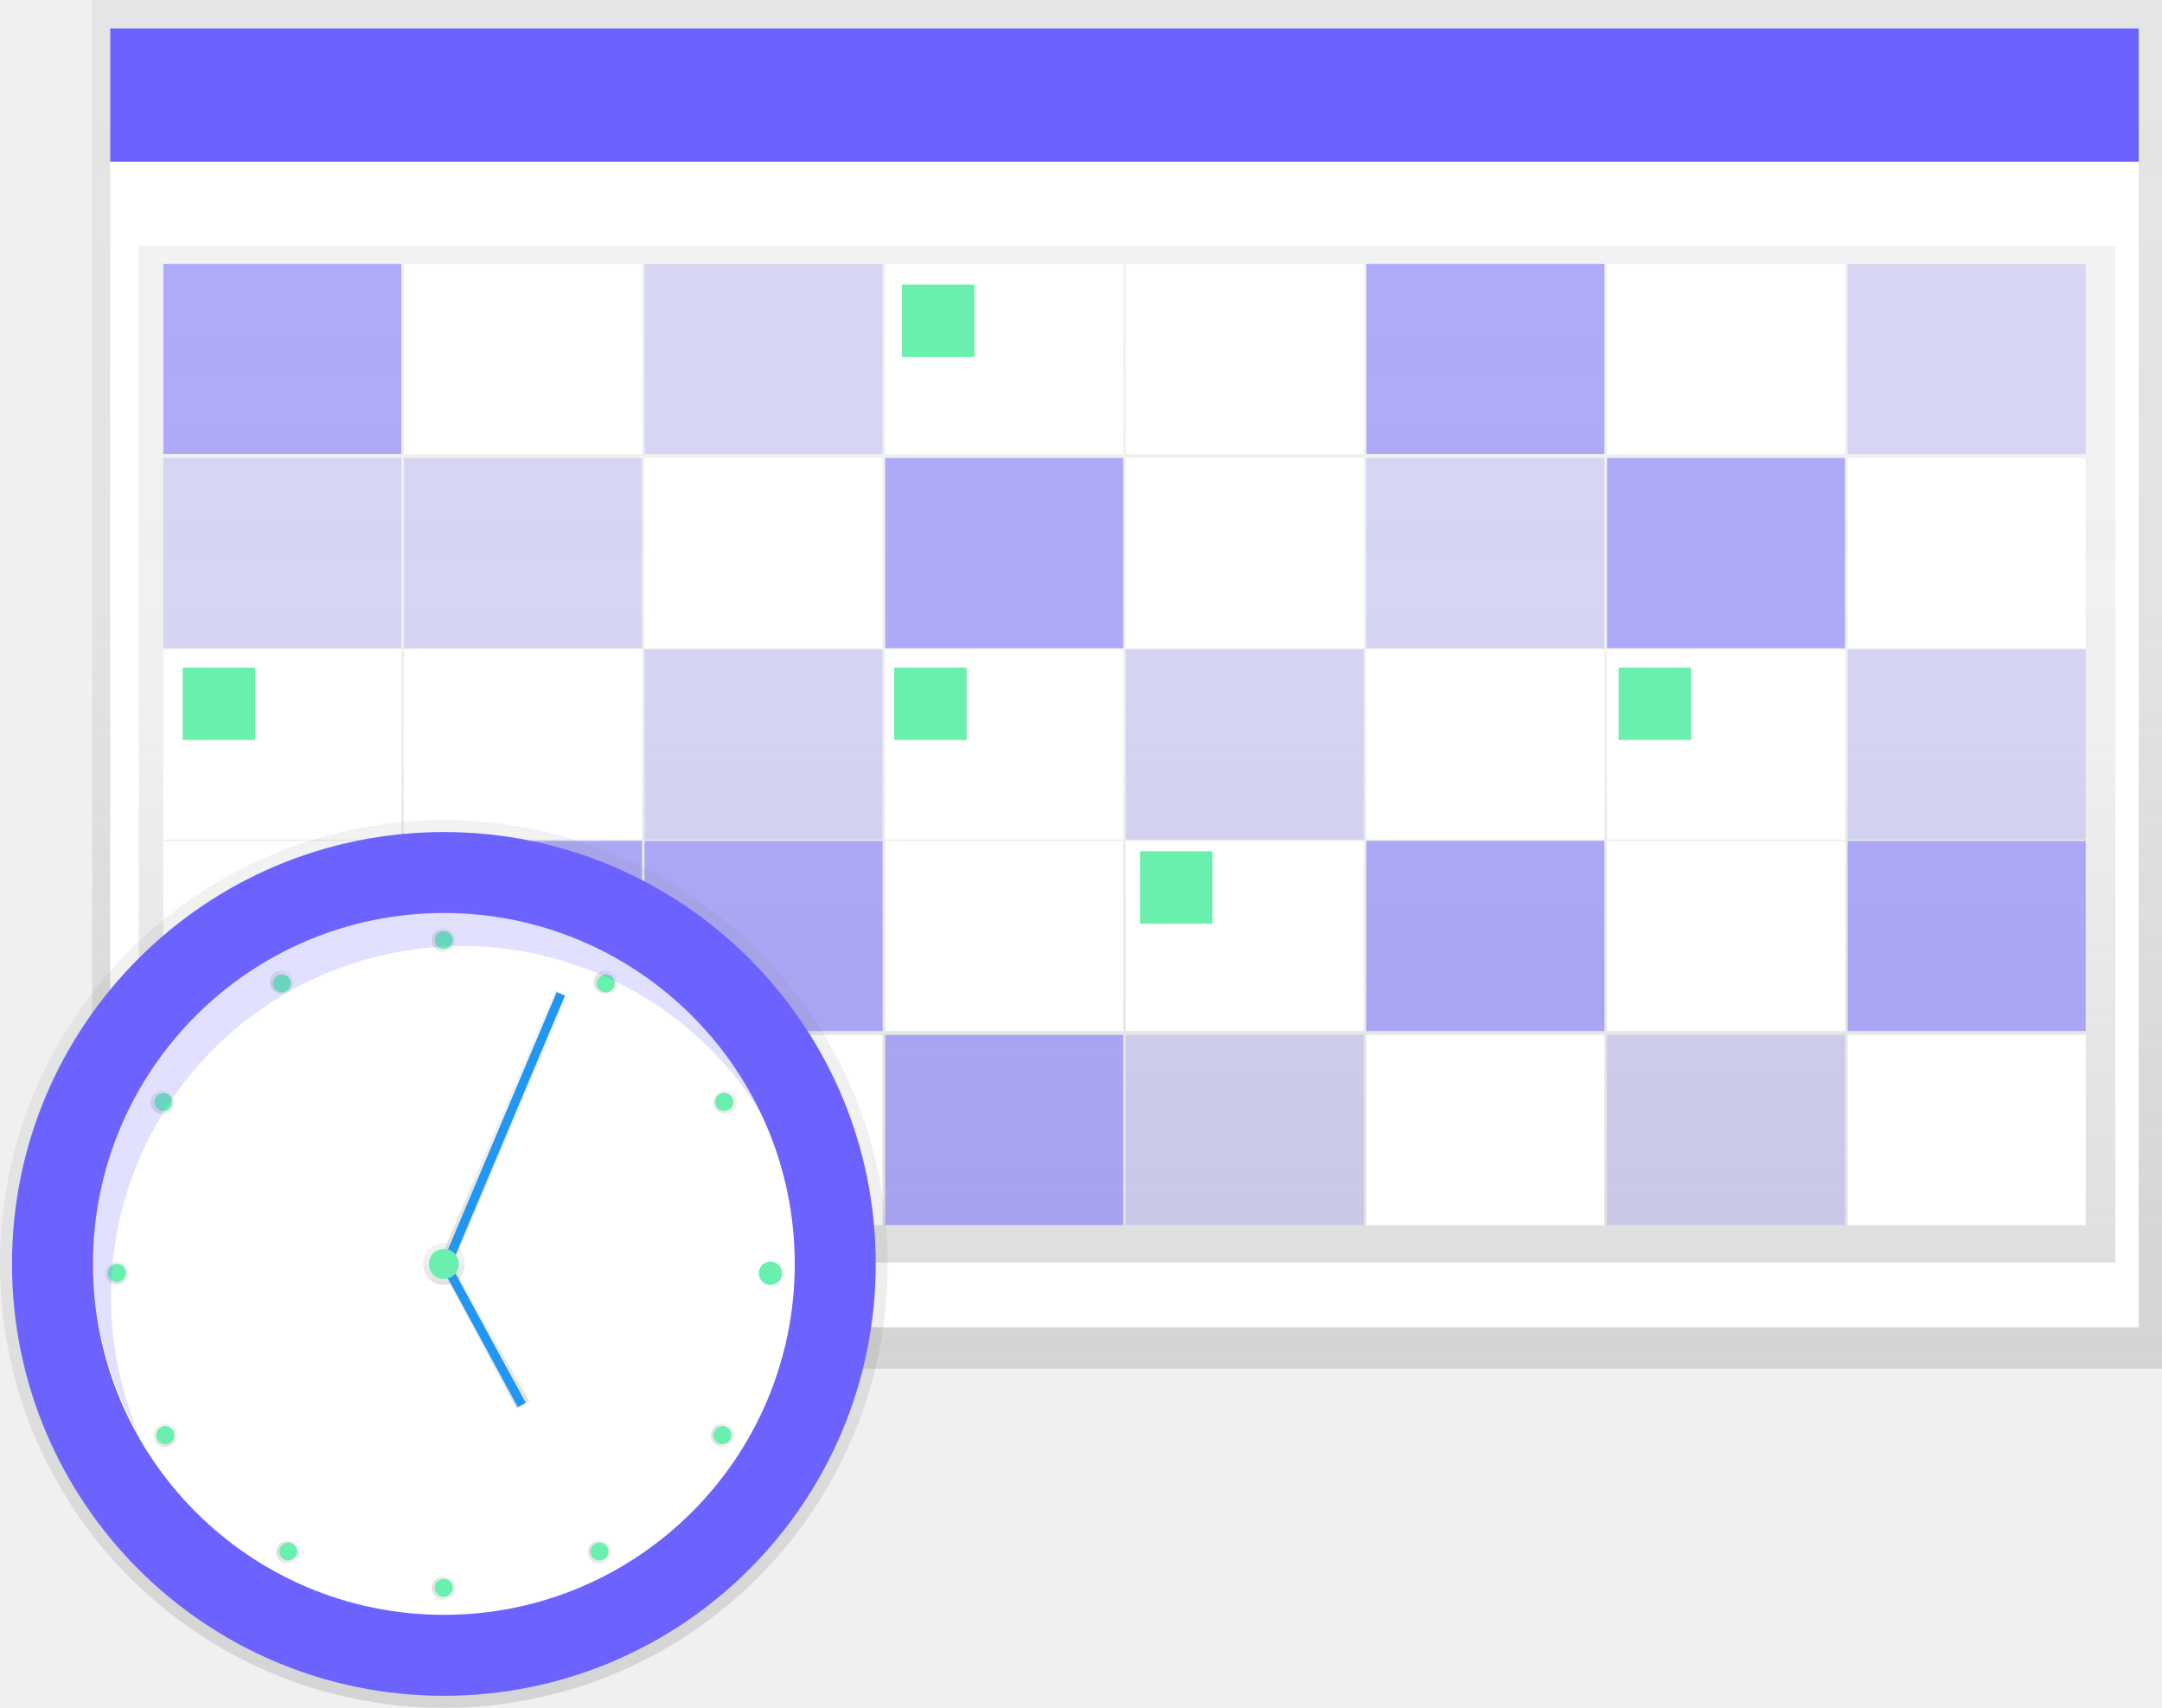
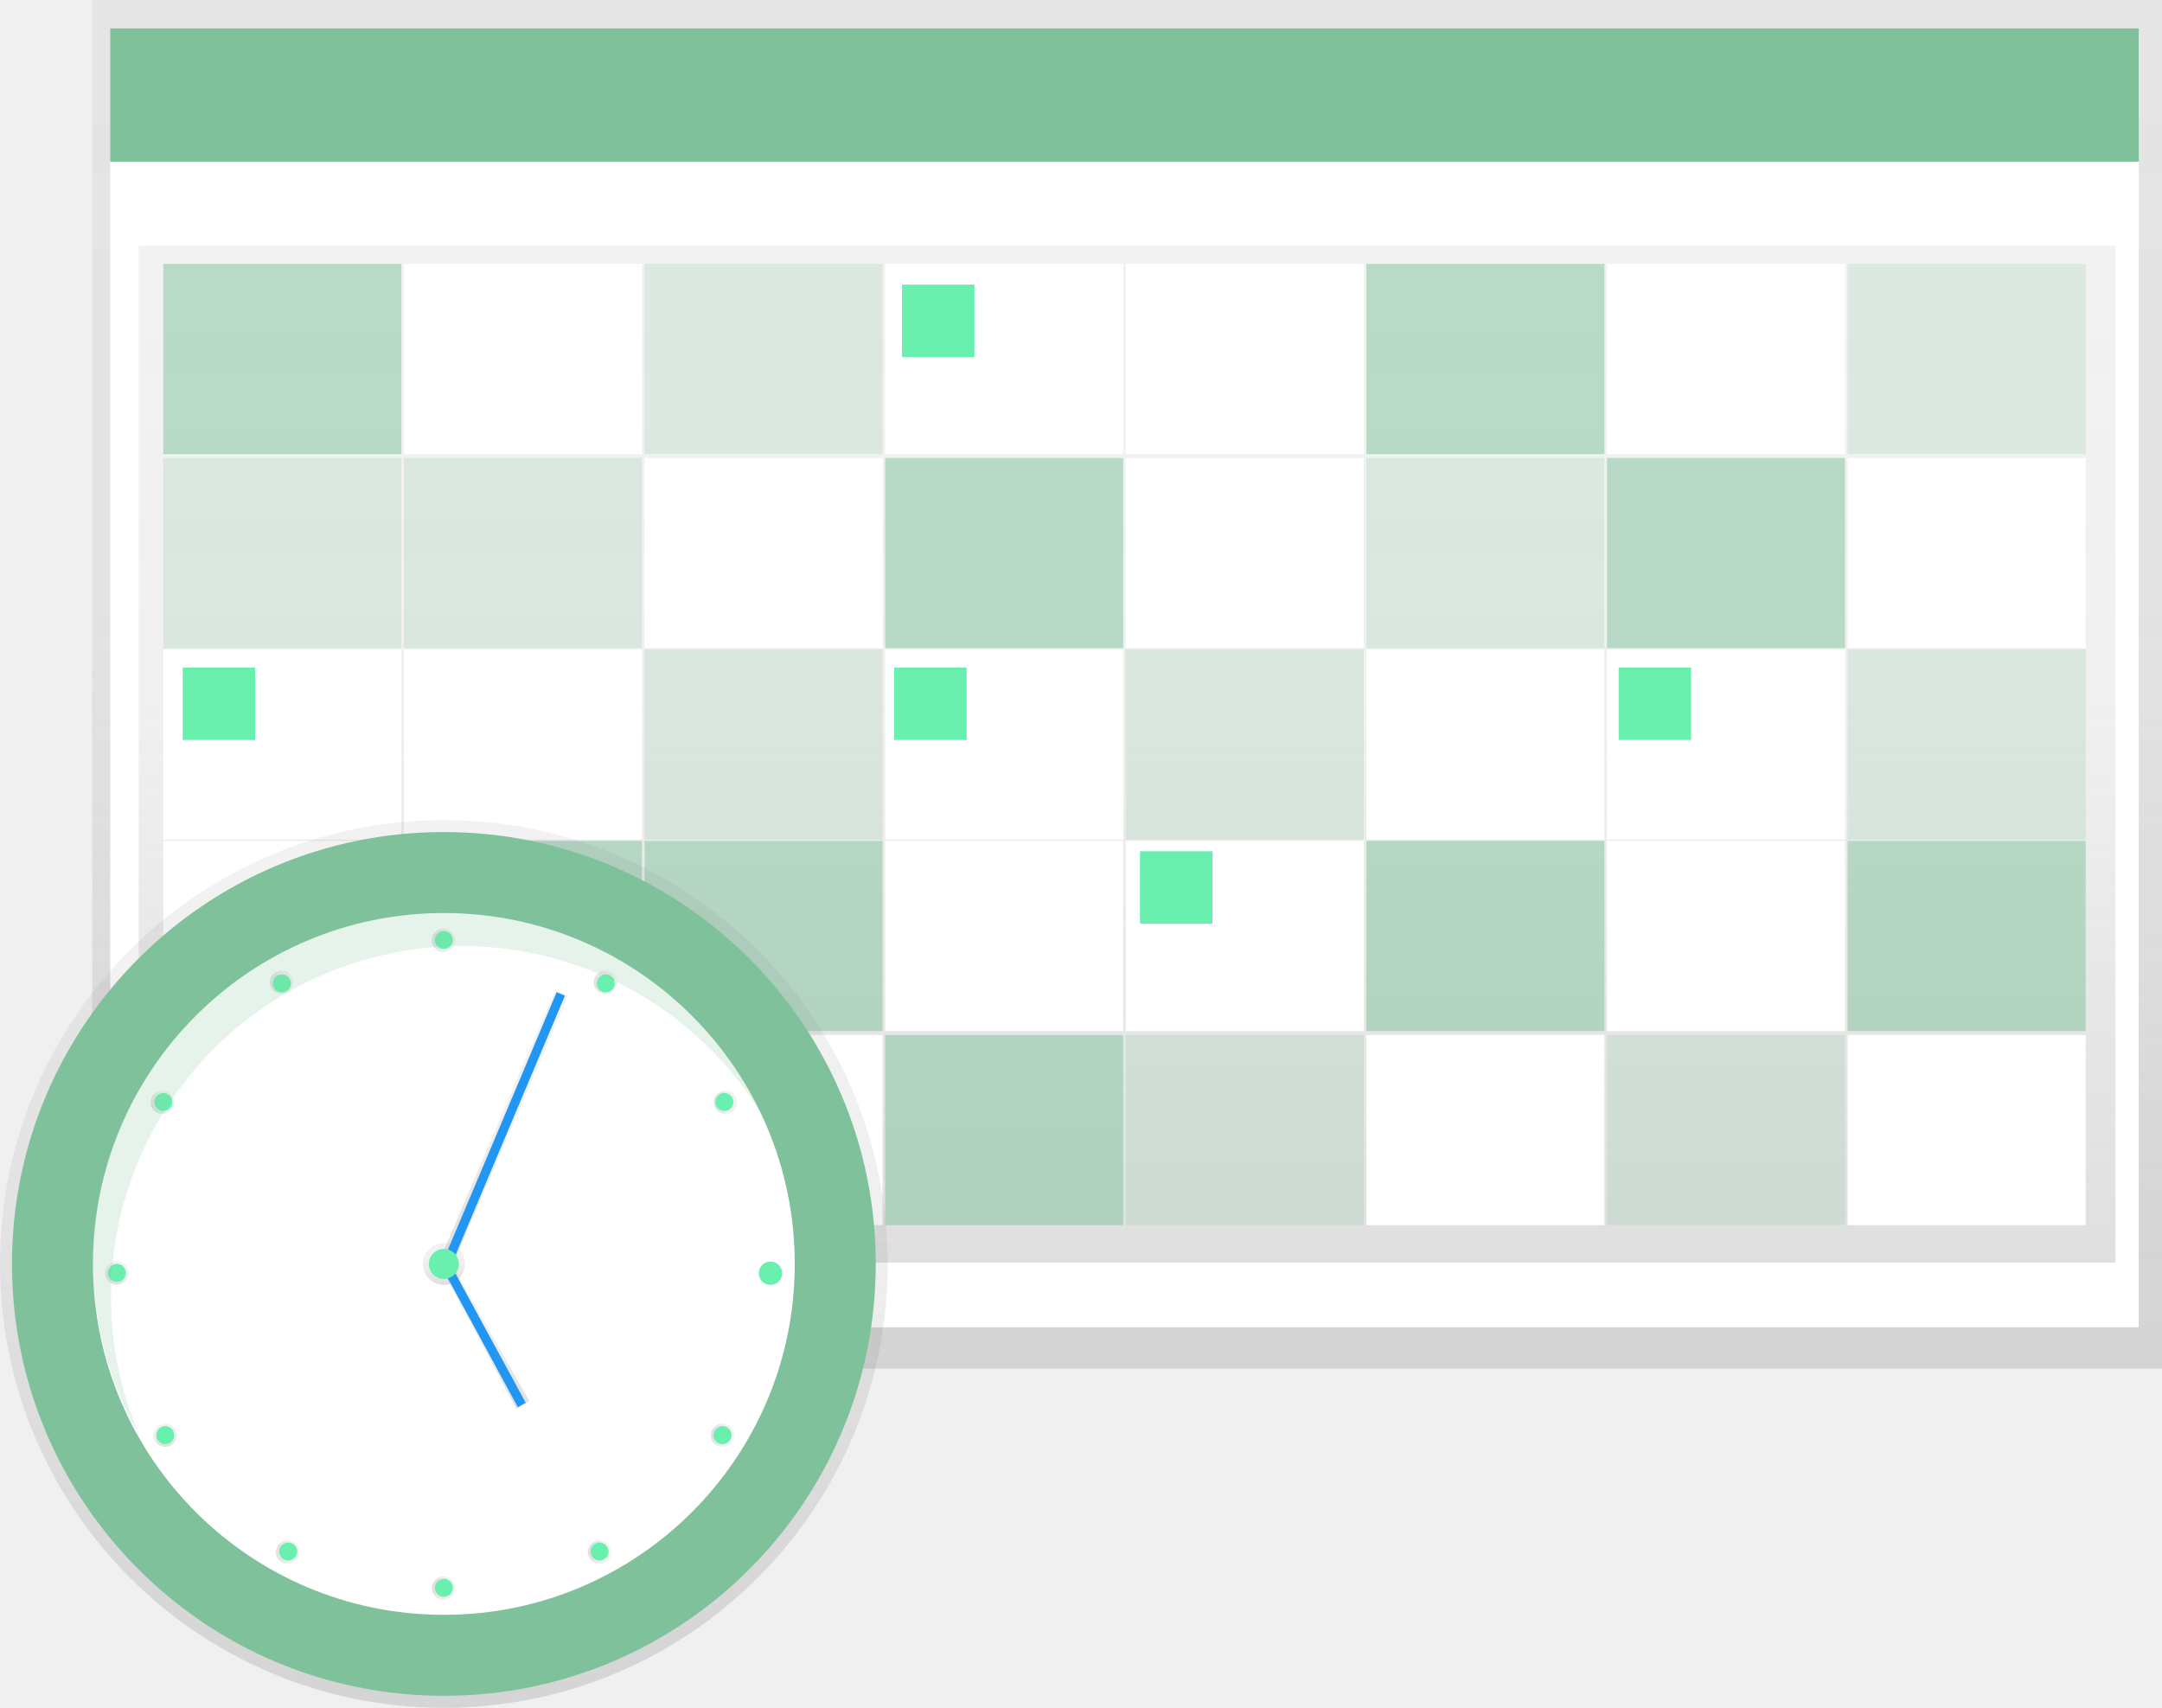
<svg xmlns="http://www.w3.org/2000/svg" xmlns:xlink="http://www.w3.org/1999/xlink" id="3cd38589-f6b5-4ced-9f2c-9a4b79f01fae" data-name="Layer 1" width="835.61" height="660.05" viewBox="0 0 835.61 660.05">
  <defs>
    <linearGradient id="459c4fc8-d836-433f-a197-0a2a91cd58e2" x1="435.61" y1="529" x2="435.61" gradientUnits="userSpaceOnUse">
      <stop offset="0" stop-color="gray" stop-opacity="0.25" />
      <stop offset="0.54" stop-color="gray" stop-opacity="0.12" />
      <stop offset="1" stop-color="gray" stop-opacity="0.1" />
    </linearGradient>
    <linearGradient id="342ea0e6-6062-49b7-bc20-c734cb7a73a4" x1="435.61" y1="488" x2="435.61" y2="95" xlink:href="#459c4fc8-d836-433f-a197-0a2a91cd58e2" />
    <linearGradient id="763d00b7-5a07-4818-8ebb-d18341e18e84" x1="171.55" y1="660.05" x2="171.55" y2="316.95" xlink:href="#459c4fc8-d836-433f-a197-0a2a91cd58e2" />
    <linearGradient id="92069d5c-e5f8-43fe-b38d-e54af900eab7" x1="171.55" y1="496.61" x2="171.55" y2="480.38" xlink:href="#459c4fc8-d836-433f-a197-0a2a91cd58e2" />
    <linearGradient id="cc2cb1f8-9965-47fb-9589-218376181648" x1="194.61" y1="489.5" x2="194.61" y2="382.5" xlink:href="#459c4fc8-d836-433f-a197-0a2a91cd58e2" />
    <linearGradient id="21b9629b-50a9-4ebb-aca6-e4e0185f53fc" x1="187.61" y1="544.5" x2="187.61" y2="488.5" xlink:href="#459c4fc8-d836-433f-a197-0a2a91cd58e2" />
    <linearGradient id="fcd1d80a-fd87-48d8-ac9f-c26a469979c7" x1="509.54" y1="778.88" x2="509.54" y2="769.85" gradientTransform="translate(1170.3 491.9) rotate(120)" xlink:href="#459c4fc8-d836-433f-a197-0a2a91cd58e2" />
    <linearGradient id="103b5314-699c-4416-ba96-f0315aa2be6d" x1="246.07" y1="679.17" x2="246.07" y2="670.14" gradientTransform="translate(370.3 -32.65) rotate(30)" xlink:href="#459c4fc8-d836-433f-a197-0a2a91cd58e2" />
    <linearGradient id="f7eccc56-af47-4388-bae2-3610c4149eb5" x1="364.44" y1="766.03" x2="364.44" y2="756.99" gradientTransform="translate(110.34 -349.73) rotate(30)" xlink:href="#459c4fc8-d836-433f-a197-0a2a91cd58e2" />
    <linearGradient id="bcd8726a-d7c5-49b1-9a44-0b3978539435" x1="643.63" y1="719.48" x2="643.63" y2="710.44" gradientTransform="translate(1232.03 299.71) rotate(120)" xlink:href="#459c4fc8-d836-433f-a197-0a2a91cd58e2" />
    <linearGradient id="391a46f9-b208-48d2-be26-d2096ab99e61" x1="627.41" y1="656.89" x2="627.41" y2="647.85" gradientTransform="translate(1232.3 266.24) rotate(120)" xlink:href="#459c4fc8-d836-433f-a197-0a2a91cd58e2" />
    <linearGradient id="83f8f054-eb9c-442d-b51f-167d68b16295" x1="643.63" y1="594.29" x2="643.63" y2="585.26" gradientTransform="translate(1248.8 237.12) rotate(120)" xlink:href="#459c4fc8-d836-433f-a197-0a2a91cd58e2" />
    <linearGradient id="ae1ae34d-eb1b-4711-a510-1c391231e596" x1="690" y1="547.93" x2="690" y2="538.89" gradientTransform="translate(1278.2 220.15) rotate(120)" xlink:href="#459c4fc8-d836-433f-a197-0a2a91cd58e2" />
    <linearGradient id="9891a10d-f6cd-4be8-8439-1a188b457eca" x1="818.66" y1="549.09" x2="818.66" y2="540.05" gradientTransform="translate(1342.37 237.96) rotate(120)" xlink:href="#459c4fc8-d836-433f-a197-0a2a91cd58e2" />
    <linearGradient id="fc0ab291-1c38-49b0-9137-a4534010b0cb" x1="863.87" y1="596.61" x2="863.87" y2="587.58" gradientTransform="translate(1358.61 267.78) rotate(120)" xlink:href="#459c4fc8-d836-433f-a197-0a2a91cd58e2" />
    <linearGradient id="28dee737-f47b-4c6f-813e-2c0be0b581eb" x1="877.78" y1="656.89" x2="877.78" y2="647.85" gradientTransform="translate(1357.49 299.78) rotate(120)" xlink:href="#459c4fc8-d836-433f-a197-0a2a91cd58e2" />
    <linearGradient id="228de15d-ea7a-43bb-9b48-ae33db5c4fe2" x1="863.87" y1="717.16" x2="863.87" y2="708.13" gradientTransform="translate(1342.46 328.06) rotate(120)" xlink:href="#459c4fc8-d836-433f-a197-0a2a91cd58e2" />
  </defs>
  <rect x="35.61" width="800" height="529" fill="url(#459c4fc8-d836-433f-a197-0a2a91cd58e2)" />
  <rect x="42.61" y="62.5" width="784" height="450.5" fill="#fff" />
-   <rect x="42.61" y="11" width="784" height="51.5" fill="#6c63ff" />
+   <rect x="42.61" y="11" width="784" height="51.5" fill="#7ec19b" />
  <rect x="53.61" y="95" width="764" height="393" fill="url(#342ea0e6-6062-49b7-bc20-c734cb7a73a4)" />
-   <rect x="63.11" y="102" width="92" height="73.5" fill="#6c63ff" opacity="0.5" />
+   <rect x="63.11" y="102" width="92" height="73.5" fill="#7ec19b" opacity="0.5" />
  <rect x="156.11" y="102" width="92" height="73.5" fill="#fff" />
-   <rect x="249.11" y="102" width="92" height="73.5" fill="#6c63ff" opacity="0.2" />
+   <rect x="249.11" y="102" width="92" height="73.5" fill="#7ec19b" opacity="0.2" />
  <rect x="342.11" y="102" width="92" height="73.5" fill="#fff" />
  <rect x="435.11" y="102" width="92" height="73.5" fill="#fff" />
-   <rect x="528.11" y="102" width="92" height="73.5" fill="#6c63ff" opacity="0.5" />
+   <rect x="528.11" y="102" width="92" height="73.5" fill="#7ec19b" opacity="0.5" />
  <rect x="621.11" y="102" width="92" height="73.5" fill="#fff" />
-   <rect x="714.11" y="102" width="92" height="73.5" fill="#6c63ff" opacity="0.2" />
-   <rect x="63.11" y="177" width="92" height="73.5" fill="#6c63ff" opacity="0.2" />
-   <rect x="156.11" y="177" width="92" height="73.5" fill="#6c63ff" opacity="0.2" />
+   <rect x="714.11" y="102" width="92" height="73.5" fill="#7ec19b" opacity="0.2" />
+   <rect x="63.11" y="177" width="92" height="73.5" fill="#7ec19b" opacity="0.2" />
+   <rect x="156.11" y="177" width="92" height="73.5" fill="#7ec19b" opacity="0.2" />
  <rect x="249.11" y="177" width="92" height="73.5" fill="#fff" />
-   <rect x="342.11" y="177" width="92" height="73.5" fill="#6c63ff" opacity="0.5" />
+   <rect x="342.11" y="177" width="92" height="73.5" fill="#7ec19b" opacity="0.5" />
  <rect x="435.11" y="177" width="92" height="73.5" fill="#fff" />
-   <rect x="528.11" y="177" width="92" height="73.5" fill="#6c63ff" opacity="0.2" />
-   <rect x="621.11" y="177" width="92" height="73.5" fill="#6c63ff" opacity="0.5" />
+   <rect x="528.11" y="177" width="92" height="73.5" fill="#7ec19b" opacity="0.2" />
+   <rect x="621.11" y="177" width="92" height="73.5" fill="#7ec19b" opacity="0.5" />
  <rect x="714.11" y="177" width="92" height="73.5" fill="#fff" />
  <rect x="63.11" y="251" width="92" height="73.5" fill="#fff" />
  <rect x="156.11" y="251" width="92" height="73.5" fill="#fff" />
-   <rect x="249.11" y="251" width="92" height="73.5" fill="#6c63ff" opacity="0.2" />
+   <rect x="249.11" y="251" width="92" height="73.5" fill="#7ec19b" opacity="0.2" />
  <rect x="342.11" y="251" width="92" height="73.5" fill="#fff" />
-   <rect x="435.11" y="251" width="92" height="73.5" fill="#6c63ff" opacity="0.2" />
+   <rect x="435.11" y="251" width="92" height="73.5" fill="#7ec19b" opacity="0.2" />
  <rect x="528.11" y="251" width="92" height="73.5" fill="#fff" />
  <rect x="621.11" y="251" width="92" height="73.5" fill="#fff" />
-   <rect x="714.11" y="251" width="92" height="73.5" fill="#6c63ff" opacity="0.2" />
+   <rect x="714.11" y="251" width="92" height="73.5" fill="#7ec19b" opacity="0.2" />
  <rect x="63.11" y="325" width="92" height="73.5" fill="#fff" />
-   <rect x="156.11" y="325" width="92" height="73.5" fill="#6c63ff" opacity="0.5" />
-   <rect x="249.11" y="325" width="92" height="73.5" fill="#6c63ff" opacity="0.5" />
+   <rect x="156.11" y="325" width="92" height="73.5" fill="#7ec19b" opacity="0.5" />
+   <rect x="249.11" y="325" width="92" height="73.5" fill="#7ec19b" opacity="0.5" />
  <rect x="342.11" y="325" width="92" height="73.5" fill="#fff" />
  <rect x="435.11" y="325" width="92" height="73.5" fill="#fff" />
-   <rect x="528.11" y="325" width="92" height="73.5" fill="#6c63ff" opacity="0.5" />
+   <rect x="528.11" y="325" width="92" height="73.5" fill="#7ec19b" opacity="0.5" />
  <rect x="621.11" y="325" width="92" height="73.5" fill="#fff" />
-   <rect x="714.11" y="325" width="92" height="73.5" fill="#6c63ff" opacity="0.5" />
-   <rect x="63.11" y="400" width="92" height="73.5" fill="#6c63ff" opacity="0.5" />
-   <rect x="156.11" y="400" width="92" height="73.5" fill="#6c63ff" opacity="0.2" />
+   <rect x="714.11" y="325" width="92" height="73.5" fill="#7ec19b" opacity="0.5" />
+   <rect x="63.11" y="400" width="92" height="73.5" fill="#7ec19b" opacity="0.5" />
+   <rect x="156.11" y="400" width="92" height="73.5" fill="#7ec19b" opacity="0.2" />
  <rect x="249.11" y="400" width="92" height="73.5" fill="#fff" />
-   <rect x="342.11" y="400" width="92" height="73.5" fill="#6c63ff" opacity="0.5" />
-   <rect x="435.11" y="400" width="92" height="73.5" fill="#6c63ff" opacity="0.2" />
+   <rect x="342.11" y="400" width="92" height="73.5" fill="#7ec19b" opacity="0.5" />
+   <rect x="435.11" y="400" width="92" height="73.5" fill="#7ec19b" opacity="0.2" />
  <rect x="528.11" y="400" width="92" height="73.5" fill="#fff" />
-   <rect x="621.11" y="400" width="92" height="73.5" fill="#6c63ff" opacity="0.2" />
+   <rect x="621.11" y="400" width="92" height="73.5" fill="#7ec19b" opacity="0.2" />
  <rect x="714.11" y="400" width="92" height="73.5" fill="#fff" />
  <rect x="70.61" y="258" width="28" height="28" fill="#69f0ae" />
  <rect x="348.61" y="110" width="28" height="28" fill="#69f0ae" />
  <rect x="345.61" y="258" width="28" height="28" fill="#69f0ae" />
  <rect x="440.61" y="329" width="28" height="28" fill="#69f0ae" />
  <rect x="625.61" y="258" width="28" height="28" fill="#69f0ae" />
  <circle cx="171.55" cy="488.5" r="171.55" fill="url(#763d00b7-5a07-4818-8ebb-d18341e18e84)" />
-   <circle cx="171.55" cy="488.5" r="166.92" fill="#6c63ff" />
+   <circle cx="171.55" cy="488.5" r="166.92" fill="#7ec19b" />
  <circle cx="171.55" cy="488.5" r="135.62" fill="#fff" />
  <circle cx="171.55" cy="488.5" r="8.11" fill="url(#92069d5c-e5f8-43fe-b38d-e54af900eab7)" />
-   <line x1="216.76" y1="384.18" x2="172.71" y2="488.5" fill="#6c63ff" />
+   <line x1="216.76" y1="384.18" x2="172.71" y2="488.5" fill="#7ec19b" />
  <polygon points="174.61 489.5 169.61 487.82 214.61 382.5 219.61 384.85 174.61 489.5" fill="url(#cc2cb1f8-9965-47fb-9589-218376181648)" />
  <rect x="320.31" y="554.57" width="113.24" height="3.48" transform="translate(-464.39 567.17) rotate(-67.11)" fill="#2196f3" />
-   <line x1="172.71" y1="489.66" x2="201.69" y2="542.98" fill="#6c63ff" />
+   <line x1="172.71" y1="489.66" x2="201.69" y2="542.98" fill="#7ec19b" />
  <polygon points="199.61 544.5 170.61 490.5 174.61 488.5 204.61 541.5 199.61 544.5" fill="url(#21b9629b-50a9-4ebb-aca6-e4e0185f53fc)" />
  <rect x="367.66" y="605.95" width="3.48" height="60.69" transform="translate(-441.2 133.65) rotate(-28.52)" fill="#2196f3" />
-   <circle cx="297.9" cy="491.98" r="3.48" fill="#6c63ff" />
+   <circle cx="297.9" cy="491.98" r="3.48" fill="#7ec19b" />
  <circle cx="244.91" cy="545.99" r="4.52" transform="translate(-532.58 365.12) rotate(-60)" fill="url(#fcd1d80a-fd87-48d8-ac9f-c26a469979c7)" />
  <circle cx="246.07" cy="674.66" r="4.52" transform="translate(-486.56 93.44) rotate(-30)" fill="url(#103b5314-699c-4416-ba96-f0315aa2be6d)" />
  <circle cx="45.21" cy="491.98" r="4.52" fill="url(#f7eccc56-af47-4388-bae2-3610c4149eb5)" />
  <circle cx="291.04" cy="499.63" r="4.52" transform="translate(-393.02 92.48) rotate(-30)" fill="url(#bcd8726a-d7c5-49b1-9a44-0b3978539435)" />
  <circle cx="353.63" cy="483.41" r="4.52" transform="translate(-376.52 121.6) rotate(-30)" fill="url(#391a46f9-b208-48d2-be26-d2096ab99e61)" />
  <circle cx="416.23" cy="499.63" r="4.52" transform="translate(-376.25 155.08) rotate(-30)" fill="url(#83f8f054-eb9c-442d-b51f-167d68b16295)" />
  <circle cx="462.59" cy="546" r="4.52" transform="translate(-393.22 184.47) rotate(-30)" fill="url(#ae1ae34d-eb1b-4711-a510-1c391231e596)" />
  <circle cx="461.43" cy="674.66" r="4.52" transform="translate(-457.7 201.13) rotate(-30)" fill="url(#9891a10d-f6cd-4be8-8439-1a188b457eca)" />
  <circle cx="413.91" cy="719.87" r="4.52" transform="translate(-486.68 183.42) rotate(-30)" fill="url(#fc0ab291-1c38-49b0-9137-a4534010b0cb)" />
  <circle cx="353.63" cy="733.78" r="4.52" transform="translate(-501.71 155.15) rotate(-30)" fill="url(#28dee737-f47b-4c6f-813e-2c0be0b581eb)" />
  <circle cx="293.36" cy="719.87" r="4.52" transform="translate(-502.83 123.15) rotate(-30)" fill="url(#228de15d-ea7a-43bb-9b48-ae33db5c4fe2)" />
  <circle cx="171.55" cy="363.31" r="3.48" fill="#69f0ae" />
  <circle cx="416.34" cy="500.06" r="3.48" transform="translate(-407.09 490.61) rotate(-60)" fill="#69f0ae" />
  <circle cx="462.16" cy="545.88" r="3.48" transform="translate(-393.22 184.24) rotate(-30)" fill="#69f0ae" />
  <circle cx="461.43" cy="674.66" r="3.48" transform="translate(-535.75 616.96) rotate(-60)" fill="#69f0ae" />
  <circle cx="413.91" cy="719.63" r="3.48" transform="translate(-486.56 183.39) rotate(-30)" fill="#69f0ae" />
  <circle cx="291.15" cy="500.06" r="3.48" transform="translate(-393.22 92.6) rotate(-30)" fill="#69f0ae" />
  <circle cx="245.33" cy="545.88" r="3.48" transform="translate(-532.27 365.43) rotate(-60)" fill="#69f0ae" />
  <circle cx="479.98" cy="612.07" r="4.52" transform="translate(-423.92 202.02) rotate(-30)" fill="#69f0ae" />
  <circle cx="246.07" cy="674.66" r="3.48" transform="translate(-486.56 93.44) rotate(-30)" fill="#69f0ae" />
  <circle cx="293.58" cy="719.63" r="3.48" transform="translate(-658.62 494.09) rotate(-60)" fill="#69f0ae" />
  <circle cx="45.21" cy="491.98" r="3.48" fill="#69f0ae" />
  <circle cx="171.55" cy="613.68" r="3.48" fill="#69f0ae" />
-   <path d="M225.08,621.22a135.64,135.64,0,0,1,253.28-67.48A135.64,135.64,0,1,0,236.08,674.8,135.16,135.16,0,0,1,225.08,621.22Z" transform="translate(-182.19 -119.97)" fill="#6c63ff" opacity="0.2" />
+   <path d="M225.08,621.22a135.64,135.64,0,0,1,253.28-67.48A135.64,135.64,0,1,0,236.08,674.8,135.16,135.16,0,0,1,225.08,621.22Z" transform="translate(-182.19 -119.97)" fill="#7ec19b" opacity="0.2" />
  <circle cx="171.55" cy="488.5" r="5.8" fill="#69f0ae" />
</svg>
